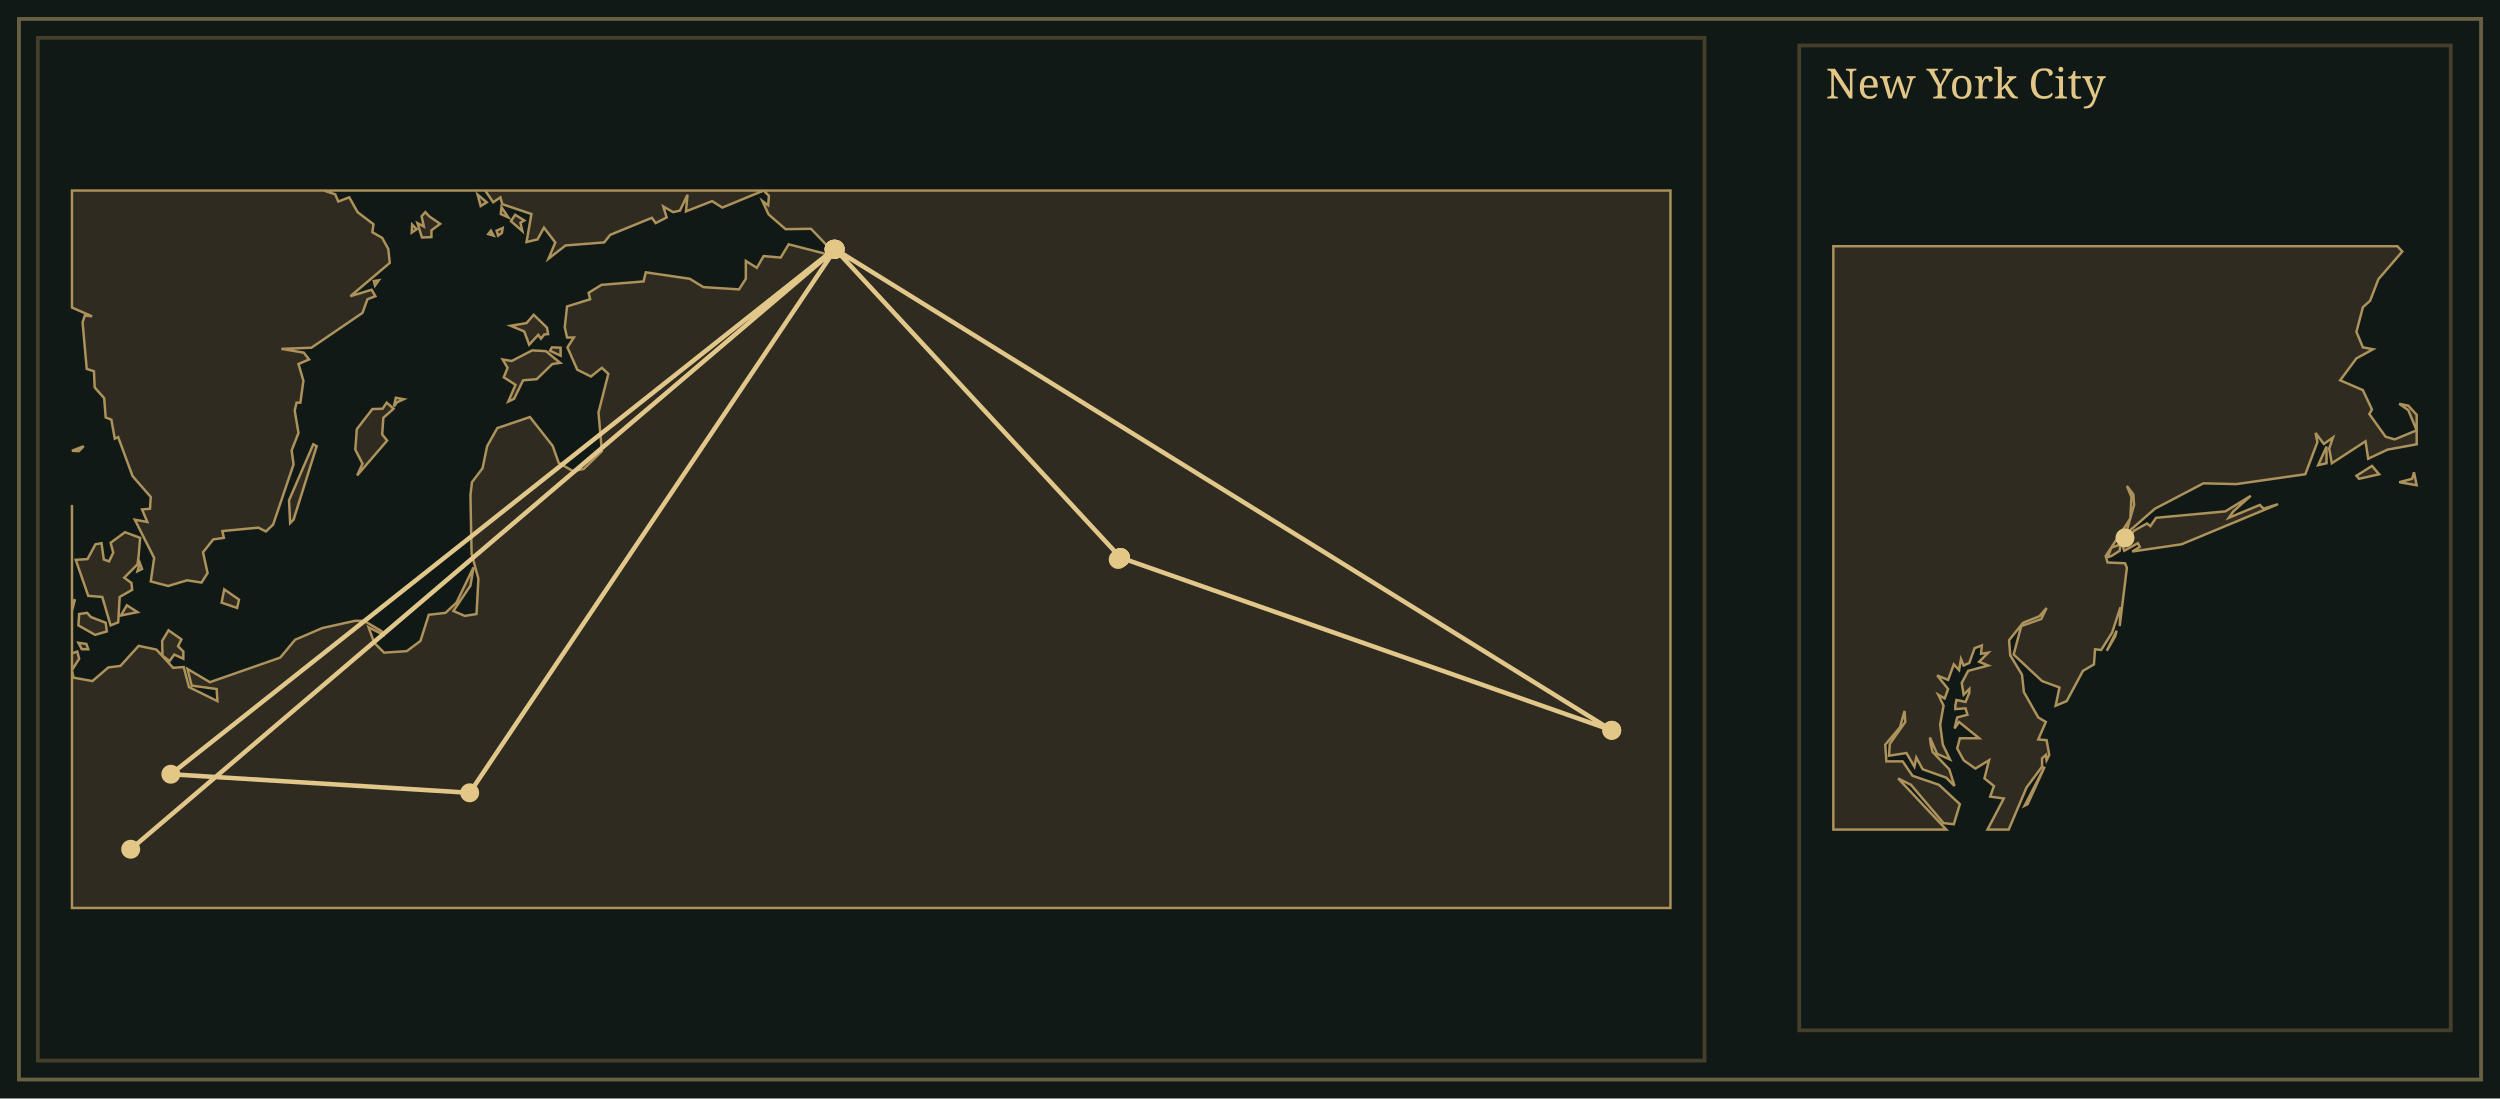
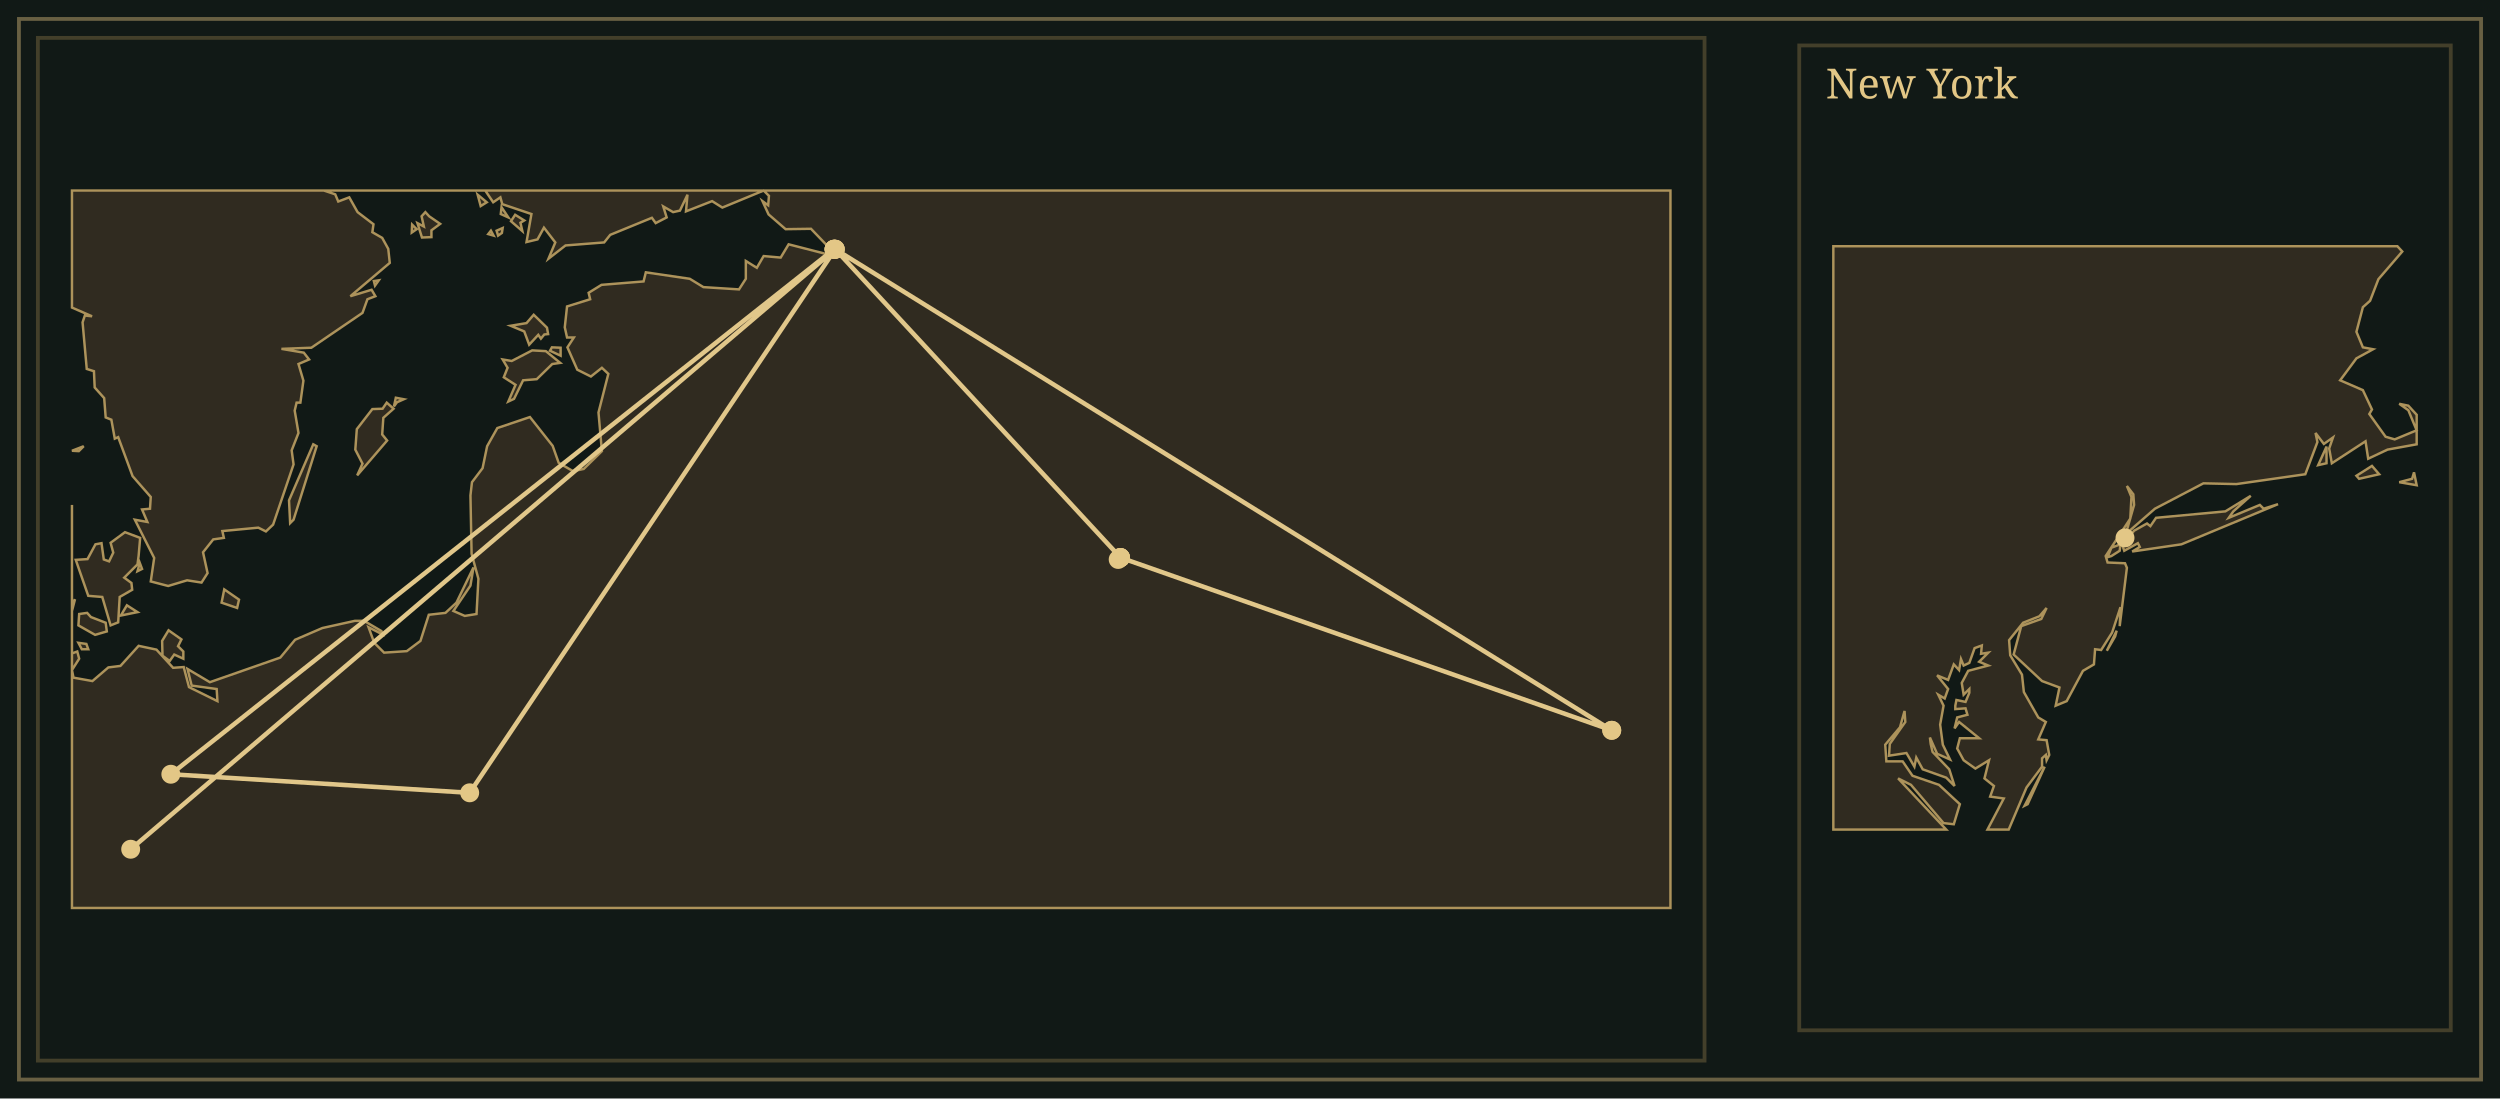
<svg xmlns="http://www.w3.org/2000/svg" viewBox="0 0 660 290" role="img" aria-label="Places in the life of Dmitri Shostakovich">
  <rect width="660" height="290" fill="#111916" />
  <rect x="10" y="10" width="440" height="270" fill="#111916" stroke="#a88b5355" />
  <path d="M140.5,92.5L144.1,92.7L147.9,95.8L145.8,96.1L141.7,100.1L138.1,100.4L135.7,105.3L134.2,106L136.1,101.6L133,99.6L134,97.1L132.7,94.9L135.1,95.3L140.5,92.5ZM103.9,107.9L101.2,110.3L100.9,114.7L102.2,116.3L94.3,125.5L95.7,122.4L93.8,118.7L94.2,113.3L98.3,108L101,107.9L102.1,106.3L103.9,107.9ZM36.6,146.7L36.3,149L32.8,152.5L34.7,153.9L34.9,155.7L31.6,157.6L31.2,164.3L29.2,165.1L27,157.6L23.3,157.3L20,147.8L23.1,147.6L25.2,143.7L26.8,143.4L27.4,147.7L28.8,148.2L29.9,145.9L29.2,143.3L33,140.5L37,142L36.6,146.7ZM99,75.4L98.7,74.2L100,74L99,75.4ZM143.7,88.3L142.8,89.4L142.1,88.4L139.7,91L138.4,87.5L134.8,86L139,85.3L140.9,83.1L144.4,86.5L144.7,88.2L143.7,88.3ZM148,93.9L145.2,92.6L145.7,91.7L148,91.8L148,93.9ZM134.2,57.4L132.2,56.5L132.4,54.7L134.2,57.4ZM110,60.5L108.7,61.4L108.8,59.3L110,60.5ZM113.3,57.1L116.2,59.1L113.9,60.8L113.9,62.6L111.4,62.7L110.2,58.9L111.9,59.8L111.3,57.1L112.3,56L113.3,57.1ZM104.8,106.2L104,107.3L104.5,105L106.6,105.4L104.8,106.2ZM77.5,137.2L76.6,138.1L76.3,132.1L82.7,117.3L83.6,117.8L77.5,137.2ZM62.6,160.5L58.5,159.1L59.2,155.6L63.1,158.3L62.6,160.5ZM48.4,172L48.4,173.9L46,172.8L44.8,174.5L42.9,173.1L42.8,169.2L44.5,166.4L47.9,168.8L47,170.6L48.4,172ZM36.3,161.6L31.9,162.5L33.5,159.8L36.3,161.6ZM37.5,150.2L36.3,150.8L36.9,148.6L37.5,150.2ZM24,162.9L27.9,164.4L28.2,166.7L25.1,167.6L20.7,165.1L20.9,162.1L23,161.8L24,162.9ZM19,159.6L19.8,158.2L19,161.3L19,159.6ZM23.3,171.4L21.6,171.4L20.7,169.7L22.8,170L23.3,171.4ZM20.8,119.1L19,119L22.1,117.8L20.8,119.1ZM136,56.7L138.4,58.2L137.4,58.8L137.9,61L134.9,58.4L136,56.7ZM128.5,53.4L126.9,54.4L126.1,51.4L128.5,53.4ZM132.5,61.5L131.5,62.2L131.1,60.9L132.7,60.2L132.5,61.5ZM130.3,62.2L128.9,61.8L129.6,60.9L130.3,62.2ZM92.5,78.2L98.1,76.5L99.1,78.2L97,79L95.7,82.6L82.2,91.8L74.3,92.1L80.2,93.1L81.6,94.9L78.8,96.1L80.1,100.5L79.3,106.3L78.3,106.3L77.8,108.4L78.8,114.3L77,118.9L77.5,122.6L72.1,138.5L70.2,140.3L68.2,139.3L58.7,140.2L59.1,142L56.3,142.4L53.6,145.8L54.8,151.3L53.2,153.8L49.4,153.2L44.4,154.7L39.8,153.5L40.7,147.3L35.6,137.2L38.9,137.8L37.5,134.5L39.6,134.3L39.8,131.2L35,125.7L31.2,115.4L30.3,115.8L29.4,110.8L27.9,110.2L27.5,105.1L25,102.3L24.8,98L22.9,97.4L21.8,85.1L22.4,83.3L24.3,83.5L19,81.2L19,50.3L441,50.3L441,239.7L19,239.7L19,133.3L19,172.5L20.4,172L20.9,173.9L19,176.9L19.4,178.9L24.4,179.8L28.6,176.2L31.8,175.8L36.6,170.5L41.3,171.5L45.7,176.3L48.5,176.1L49.9,181.4L57.4,185.1L57.2,181.9L50.6,181L49.5,176.6L55.4,180.1L74,173.6L77.9,168.9L85.1,165.8L93.7,163.9L96.1,163.9L100.7,166.6L101,167.5L97.3,165.6L98.8,169.7L101.4,172.3L107.4,171.9L111,169.2L113.2,162.3L117.6,161.8L120.5,159.1L125,149.8L124.2,154.6L119.7,161.3L122.7,162.6L125.8,162.1L126.3,152.8L124.5,146.2L124.2,130.8L124.6,127.3L127.4,123.6L128.6,117.8L131.3,113L139.9,110.1L145.9,117.7L147.5,122.2L151.3,124.4L154.1,123.8L158.9,119.1L158,108.9L160.6,98.7L158.9,97.1L156,99.4L152.4,97.6L149.8,91.7L151.5,89.1L149.7,89.1L149.1,86.4L149.7,80.9L155.8,79L155.4,77.3L158.8,75.2L169.9,74.3L170.5,71.9L182.1,73.6L185.7,75.8L195.1,76.4L196.9,73.6L196.9,68.9L199.8,70.7L201.6,67.6L206.1,68L208.2,64.5L218.3,67.1L218.8,65.3L214.1,60.4L207.4,60.5L202.9,56.6L201.3,53.1L202.8,54.2L203,51.7L201.6,50.3L190.7,54.8L188,53.1L181.1,55.8L181.5,51.4L179.5,55.6L177.7,56L175.1,54.5L176,57.4L173.1,58.9L172.1,57.5L161.1,62L159.5,64L149.3,64.8L144.8,68.3L146.6,64L143.6,60.1L141.9,63.2L139,63.9L140.3,56.5L132.6,53.9L132.1,52.1L130.2,53.4L128.1,50.3L85.5,50.3L88.5,51.3L89.3,53.2L92.2,52.1L94.4,56L98.6,59.2L98.3,61.3L100.9,62.8L102.5,65.7L102.9,69.4L92.5,78.2Z" fill="#302b20" stroke="#ad935b" stroke-width=".65" />
  <path d="M220.2,65.8L220.2,65.8M220.2,65.8L220.5,65.8M220.5,65.8L124,209.3M124,209.3L45.1,204.4M45.1,204.4L220.2,65.8M220.2,65.8L220.2,65.8M220.2,65.8L220.5,65.8M220.5,65.8L425.5,192.8M425.5,192.8L425.5,192.8M425.5,192.8L295.8,147.2M34.5,224.2L220.5,65.8M220.5,65.8L295.8,147.2M295.8,147.2L295.8,147.2M295.8,147.2L295.2,147.7M295.2,147.7L295.8,147.2" fill="none" stroke="#e1c78a" stroke-width="1.2" />
  <circle cx="220.2" cy="65.8" r="2.5" fill="#e3c786" />
  <circle cx="220.2" cy="65.8" r="2.5" fill="#e3c786" />
  <circle cx="220.5" cy="65.8" r="2.5" fill="#e3c786" />
  <circle cx="124" cy="209.3" r="2.5" fill="#e3c786" />
  <circle cx="45.1" cy="204.4" r="2.5" fill="#e3c786" />
  <circle cx="220.2" cy="65.8" r="2.5" fill="#e3c786" />
  <circle cx="220.2" cy="65.8" r="2.5" fill="#e3c786" />
  <circle cx="220.5" cy="65.8" r="2.5" fill="#e3c786" />
  <circle cx="425.5" cy="192.8" r="2.5" fill="#e3c786" />
  <circle cx="425.5" cy="192.8" r="2.5" fill="#e3c786" />
  <circle cx="295.8" cy="147.2" r="2.5" fill="#e3c786" />
  <circle cx="34.5" cy="224.2" r="2.5" fill="#e3c786" />
  <circle cx="220.5" cy="65.8" r="2.5" fill="#e3c786" />
  <circle cx="295.8" cy="147.2" r="2.5" fill="#e3c786" />
  <circle cx="295.8" cy="147.2" r="2.5" fill="#e3c786" />
  <circle cx="295.2" cy="147.7" r="2.5" fill="#e3c786" />
  <circle cx="295.8" cy="147.2" r="2.5" fill="#e3c786" />
  <text x="220.2" y="65.8" text-anchor="middle" dominant-baseline="central" fill="#f1e4c8" stroke="#111916" stroke-width="4" paint-order="stroke" font-family="Georgia,serif" font-size="10" />
  <text x="124" y="209.3" text-anchor="middle" dominant-baseline="central" fill="#f1e4c8" stroke="#111916" stroke-width="4" paint-order="stroke" font-family="Georgia,serif" font-size="10" />
  <text x="45.1" y="204.4" text-anchor="middle" dominant-baseline="central" fill="#f1e4c8" stroke="#111916" stroke-width="4" paint-order="stroke" font-family="Georgia,serif" font-size="10" />
  <text x="425.5" y="192.8" text-anchor="middle" dominant-baseline="central" fill="#f1e4c8" stroke="#111916" stroke-width="4" paint-order="stroke" font-family="Georgia,serif" font-size="10" />
  <text x="295.8" y="147.2" text-anchor="middle" dominant-baseline="central" fill="#f1e4c8" stroke="#111916" stroke-width="4" paint-order="stroke" font-family="Georgia,serif" font-size="10" />
  <text x="34.5" y="224.2" text-anchor="middle" dominant-baseline="central" fill="#f1e4c8" stroke="#111916" stroke-width="4" paint-order="stroke" font-family="Georgia,serif" font-size="10" />
  <rect x="475" y="12" width="172" height="260" fill="#111916" stroke="#a88b5355" />
  <path d="M589.6,135L588.4,136.7L596.6,133.3L597.6,134.3L601.4,133.1L575.9,143.7L562.9,145.6L564.9,144.4L564.4,143.4L560.8,145.4L560.3,143.9L563.4,140.1L566.8,138.2L567.7,138.9L569.2,136.7L587.5,135L594.2,130.9L589.6,135ZM558.4,168L556.2,171.8L558.8,166.5L558.4,168ZM557.4,146.8L556.4,147.1L557.4,144.6L559.8,143.7L559.6,145.4L557.4,146.8ZM628.1,125.2L622.8,126.4L622.1,125.6L626.2,123L628.1,125.2ZM614.2,122.3L612,122.8L614.2,117.9L614.2,122.3ZM638,128.1L633.4,127.3L636.8,126.4L637.3,124.7L638,128.1ZM535.3,212.3L534.5,212.7L539.8,202.4L535.3,212.3ZM484,219L484,65L632.9,65L634.2,66.4L627.9,73.7L625.7,79.4L623.8,81.1L622.1,87.6L623.8,91.7L626.5,92.2L622.1,94.6L617.8,100.4L623.8,103L626.2,108.1L625.5,109.3L629.8,115.3L632.2,116L638,113.6L635.8,108.3L633.4,106.6L635.8,107.1L638,109.5L638,117.3L630.3,118.7L625.2,121.1L624.5,116.5L615.6,122.3L614.9,118.4L615.9,115.5L613.5,117.2L611.3,114.3L611.8,116.7L608.6,125.2L590.4,127.8L581.7,127.6L568.9,134.3L561.2,141L563.4,133.3L563.2,130.5L561.5,128.3L562.7,131.2L562.4,136.9L555.9,146.8L556.4,148.5L561,148.7L561.5,149.9L559.6,165.3L559.8,160.3L557.6,167L554.7,171.6L553.1,171.4L552.8,175.4L549.9,177.1L545.6,185.1L542.7,186.3L543.7,181.5L539.1,179.8L531.6,172.8L533.6,165.3L538.9,163.4L540.3,160.5L538.4,162.7L534.1,164.4L530.4,169L530.7,173L533.8,178.1L534.3,182.7L538.1,189.4L540.1,190.6L538.1,195.2L540.3,195.4L541,199.3L540.3,200.7L540.1,199.3L539.1,200.2L539.1,202.4L535,207.9L530.3,219L524.7,219L529,210.8L525.4,210.3L526.4,207.5L523.9,205.5L525.1,200.7L521.5,202.9L518.4,200.7L516.7,197.6L517.4,194.9L522.5,194.9L517.2,190.6L516,192.3L516.7,189.4L519.4,188.7L518.9,187L516.2,187.2L516.2,186.3L516.5,184.8L518.9,185.3L519.9,182.9L519.9,181.9L518.4,183.4L517.9,180.3L519.6,177.1L524.9,175.7L522.5,174.7L524.9,172.3L523,172.6L523.2,170.4L521.3,171.1L519.9,175L518.4,175.7L517.7,174L517.2,176.9L515.8,175.4L514.3,179.5L511.4,178.3L514.3,181.9L513.4,184.4L511.7,183.4L513.1,186.3L512.2,191.3L512.9,196.6L514.8,200.5L511.4,199L509.5,194.7L509.7,196.4L510.2,198.5L514.6,203.1L516,207.5L513.8,205.3L507.6,203.1L505.9,200L505.4,202.4L503.3,198.8L498.7,199.5L498.9,196.4L503,190.6L502.8,187.7L501.6,192L497.7,196.6L498,201L502.3,201L504.9,204.8L511.9,207.2L517.4,212.3L515.8,217.6L513.1,217.3L504.5,207.2L501.1,205.5L513.8,219L484,219Z" fill="#302b20" stroke="#ad935b" stroke-width=".65" />
  <path d="" fill="none" stroke="#e1c78a" stroke-width="1.2" />
  <circle cx="561" cy="142" r="2.5" fill="#e3c786" />
  <text x="561" y="142" text-anchor="middle" dominant-baseline="central" fill="#f1e4c8" stroke="#111916" stroke-width="4" paint-order="stroke" font-family="Georgia,serif" font-size="10" />
-   <text x="482" y="26" fill="#e3c786" font-family="Georgia,serif" font-size="11">New York City</text>
+   <text x="482" y="26" fill="#e3c786" font-family="Georgia,serif" font-size="11">New York</text>
  <rect x="5" y="5" width="650" height="280" fill="none" stroke="#c3a970" stroke-opacity=".5" />
</svg>
